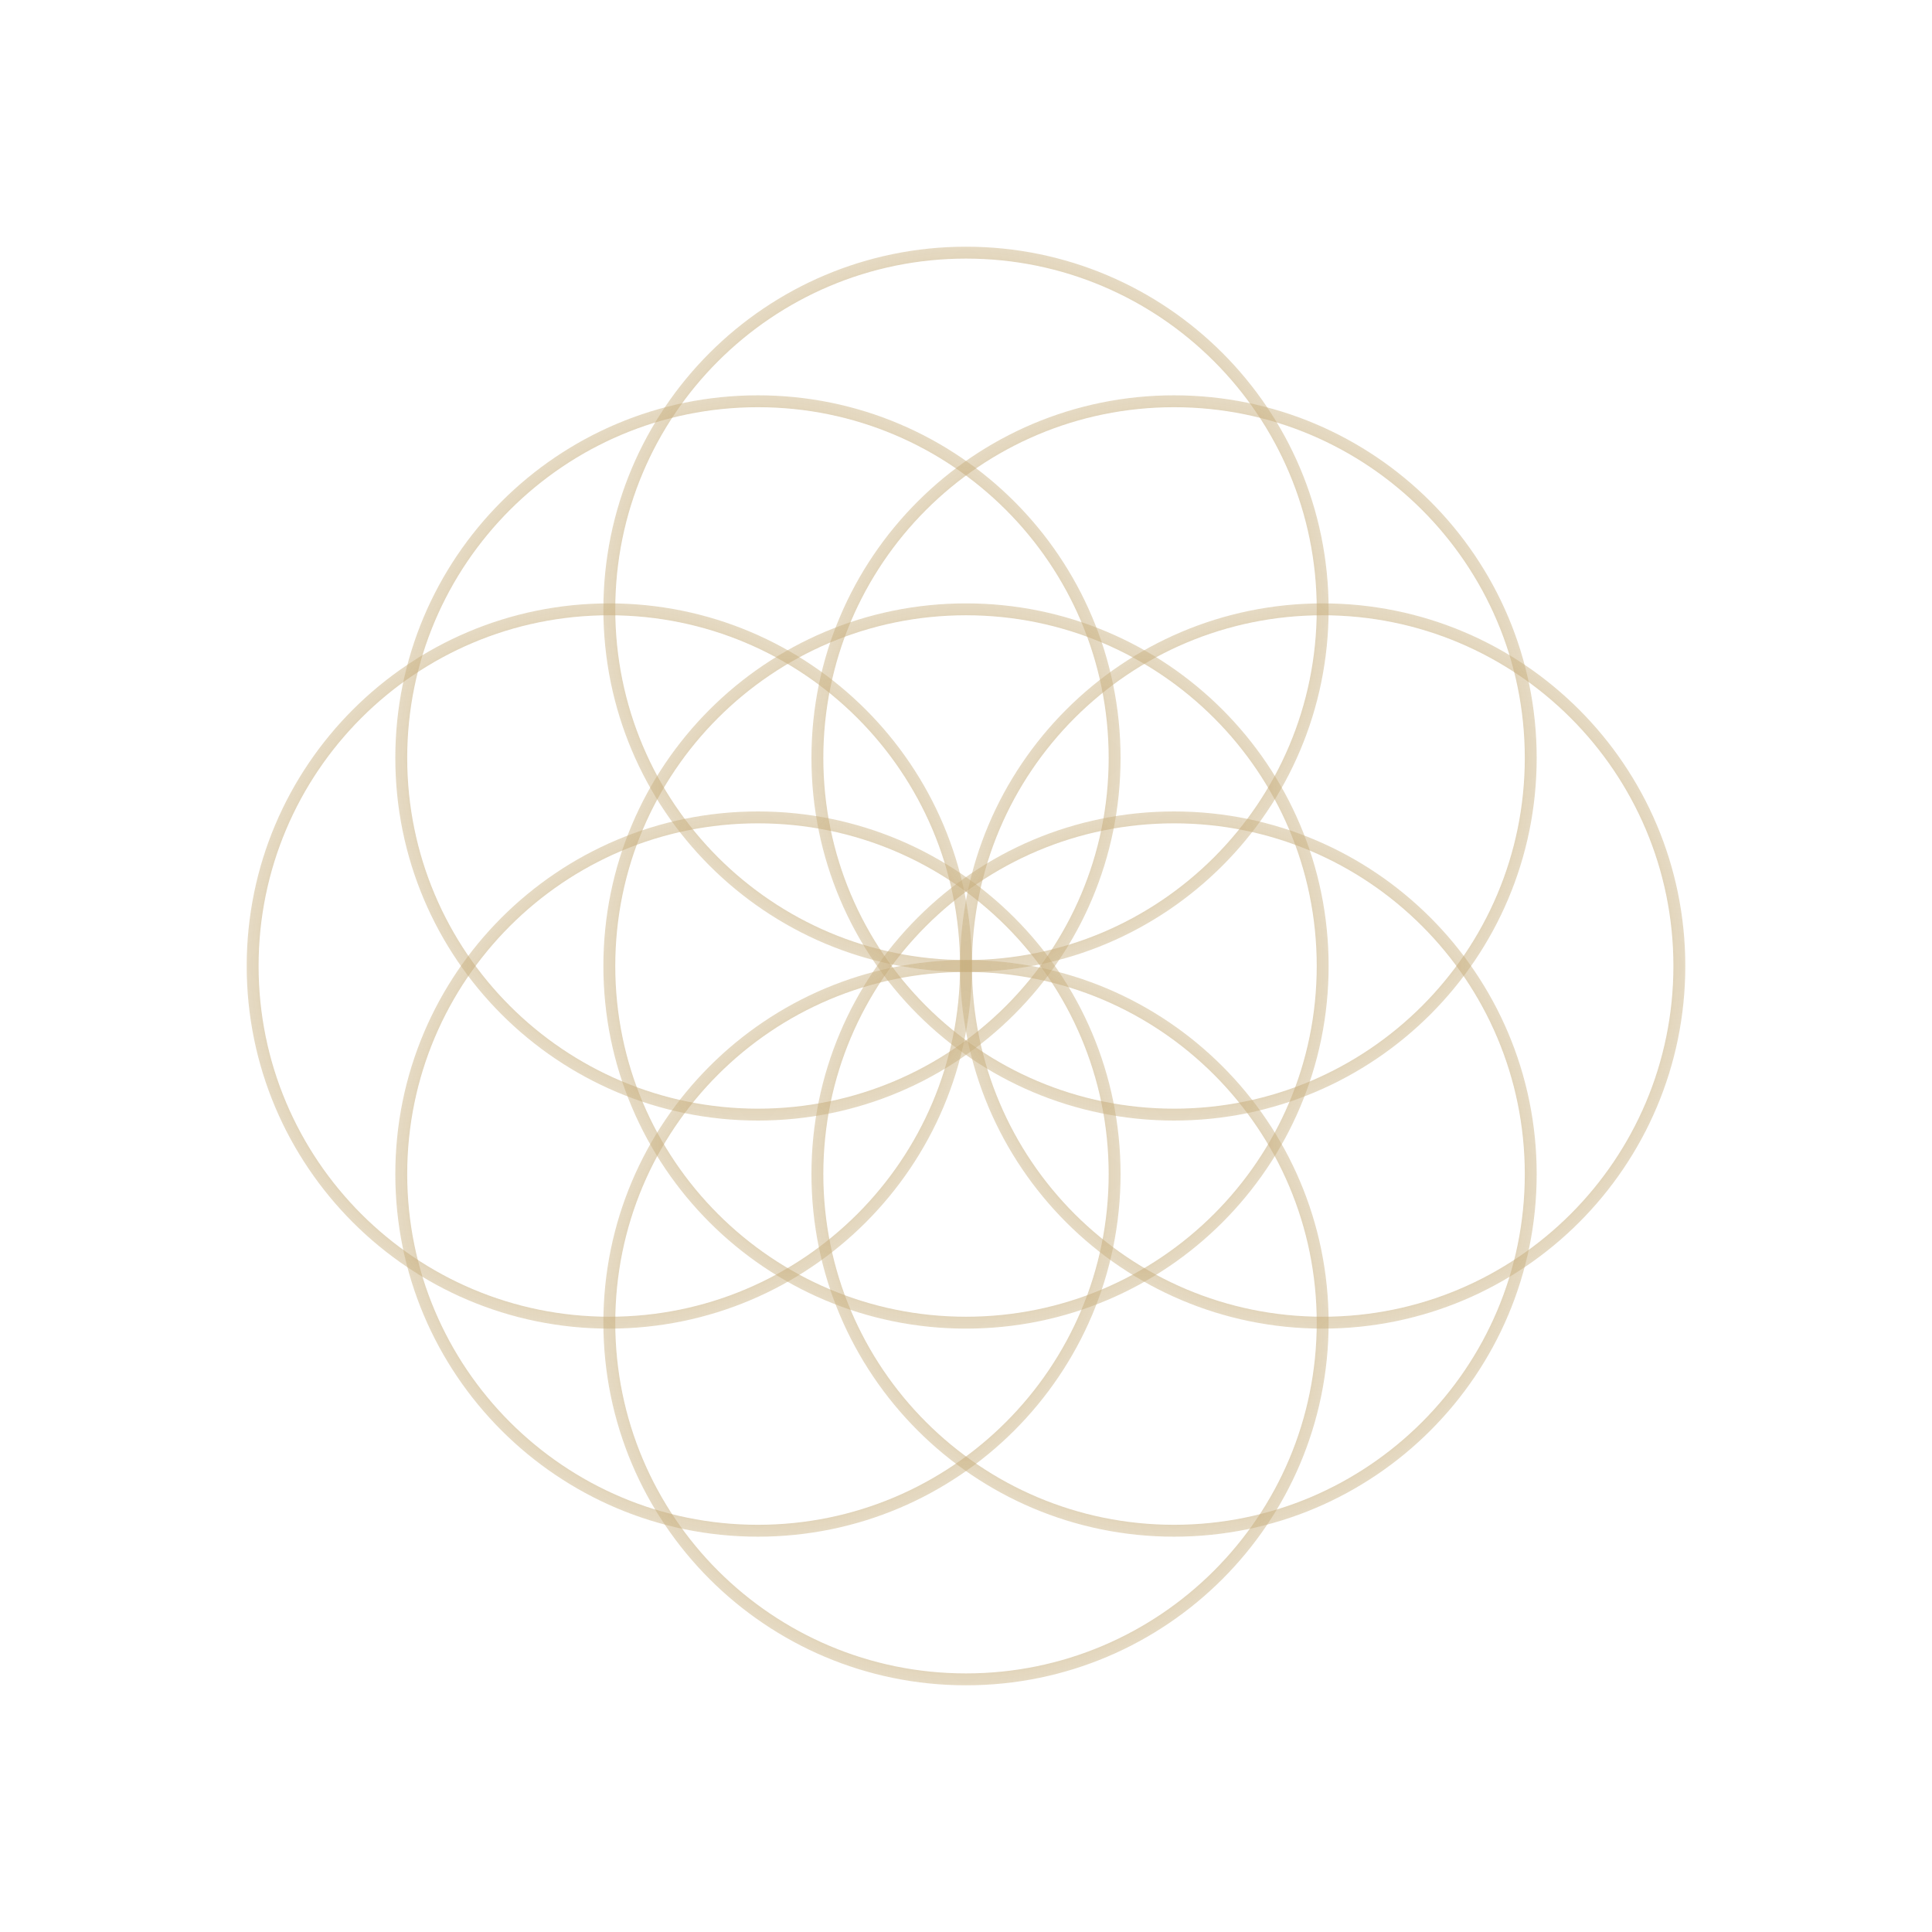
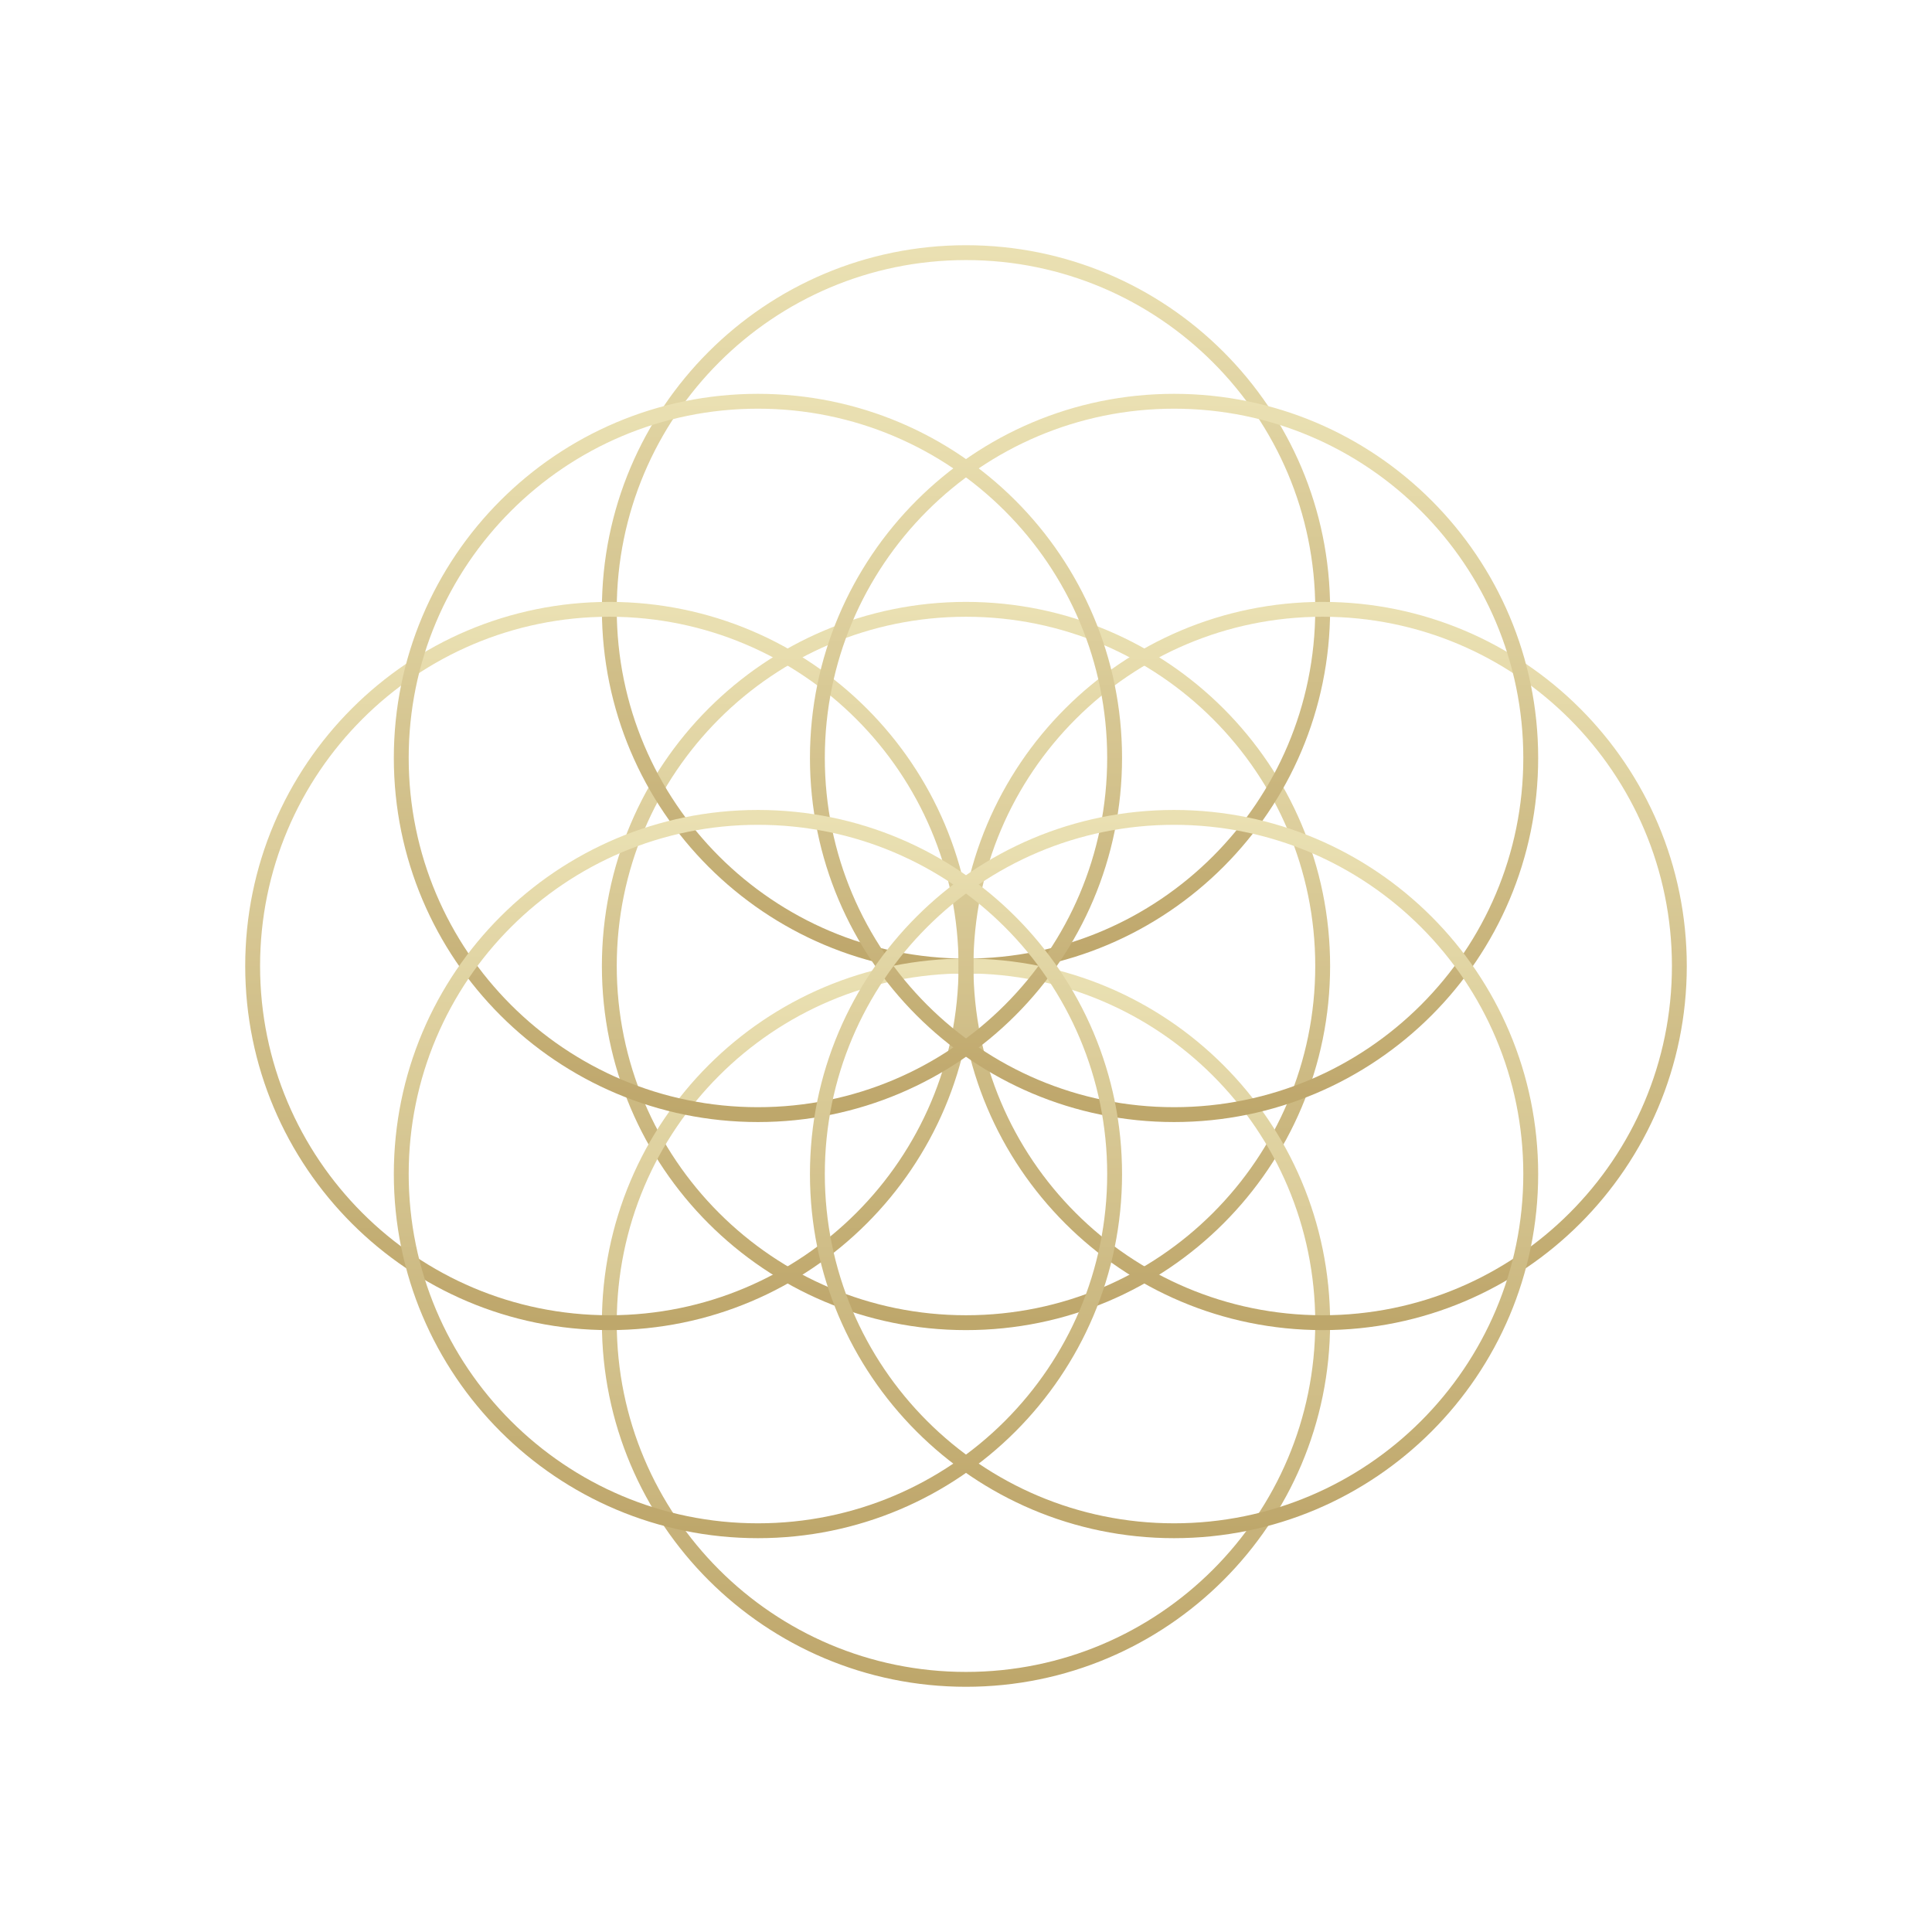
<svg xmlns="http://www.w3.org/2000/svg" viewBox="0 0 260 260">
  <defs>
-     <radialGradient id="g" cx="50%" cy="50%" r="60%">
-       <stop offset="0%" stop-color="#fff6d4" />
-       <stop offset="60%" stop-color="#c1a56e" />
-       <stop offset="100%" stop-color="#c1a56e" stop-opacity="0.1" />
-     </radialGradient>
+     <linearGradient id="g" x1="0" y1="0" x2="0" y2="1">
+       <stop offset="0%" stop-color="#e8ddaa" />
+       <stop offset="100%" stop-color="#b79d5b" />
+     </linearGradient>
  </defs>
-   <g fill="none" stroke="url(#g)" stroke-width="1.6" opacity="0.92">
+   <g fill="none" stroke="url(#g)" stroke-width="2" opacity="0.9">
    <circle cx="130" cy="130" r="48" />
    <circle cx="130" cy="82" r="48" />
    <circle cx="130" cy="178" r="48" />
    <circle cx="82" cy="130" r="48" />
    <circle cx="178" cy="130" r="48" />
    <circle cx="102" cy="102" r="48" />
    <circle cx="158" cy="102" r="48" />
    <circle cx="102" cy="158" r="48" />
    <circle cx="158" cy="158" r="48" />
  </g>
</svg>
